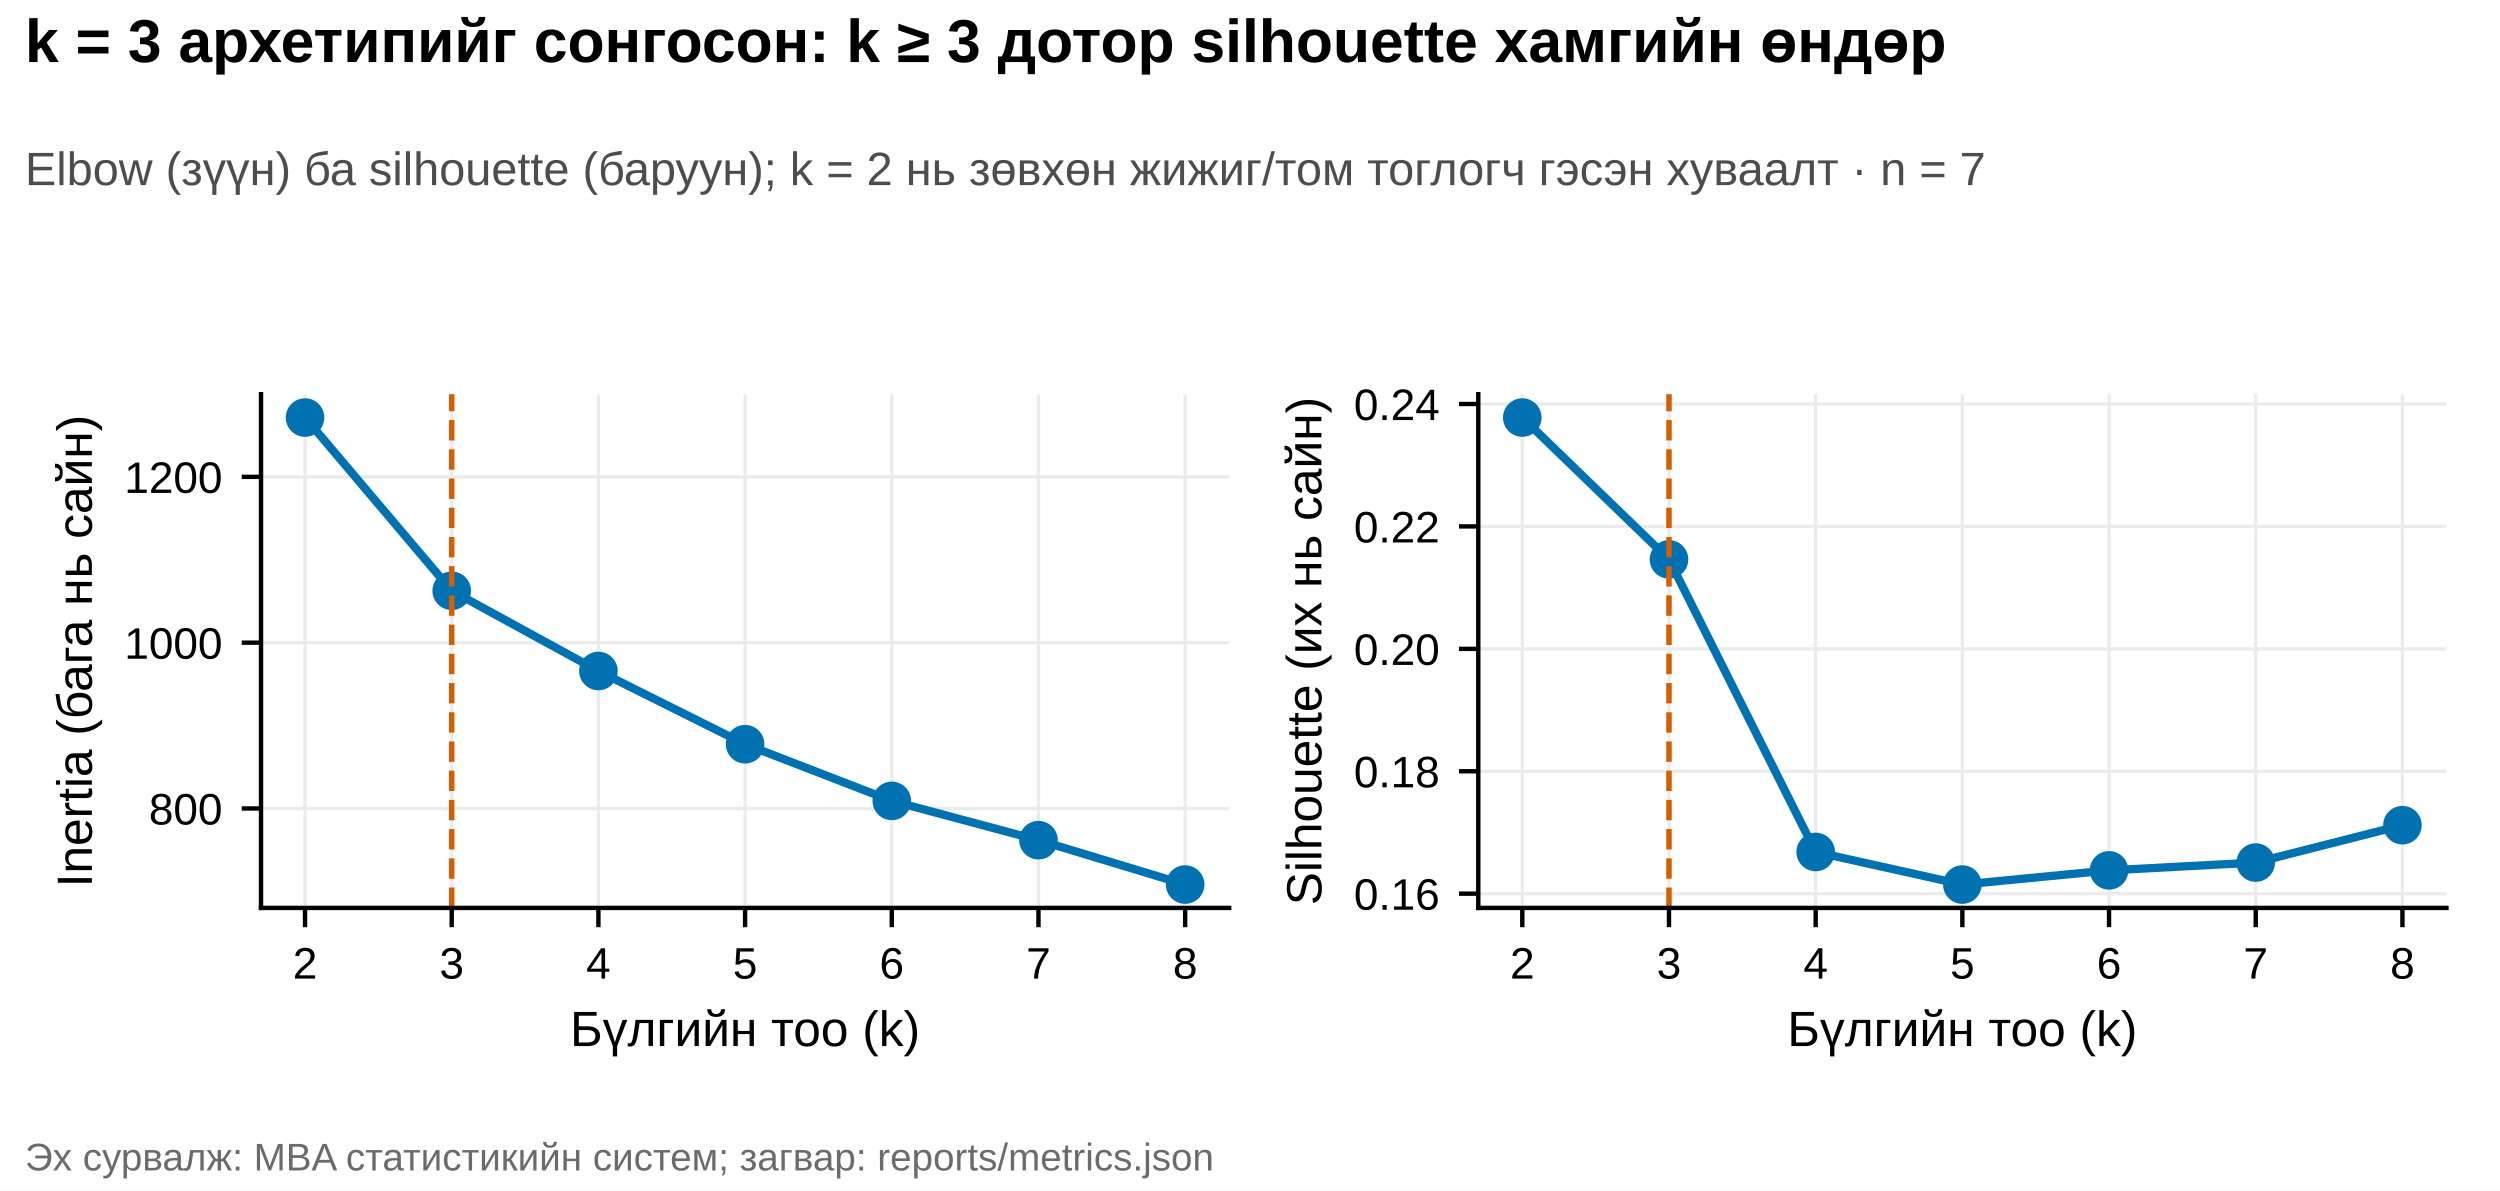
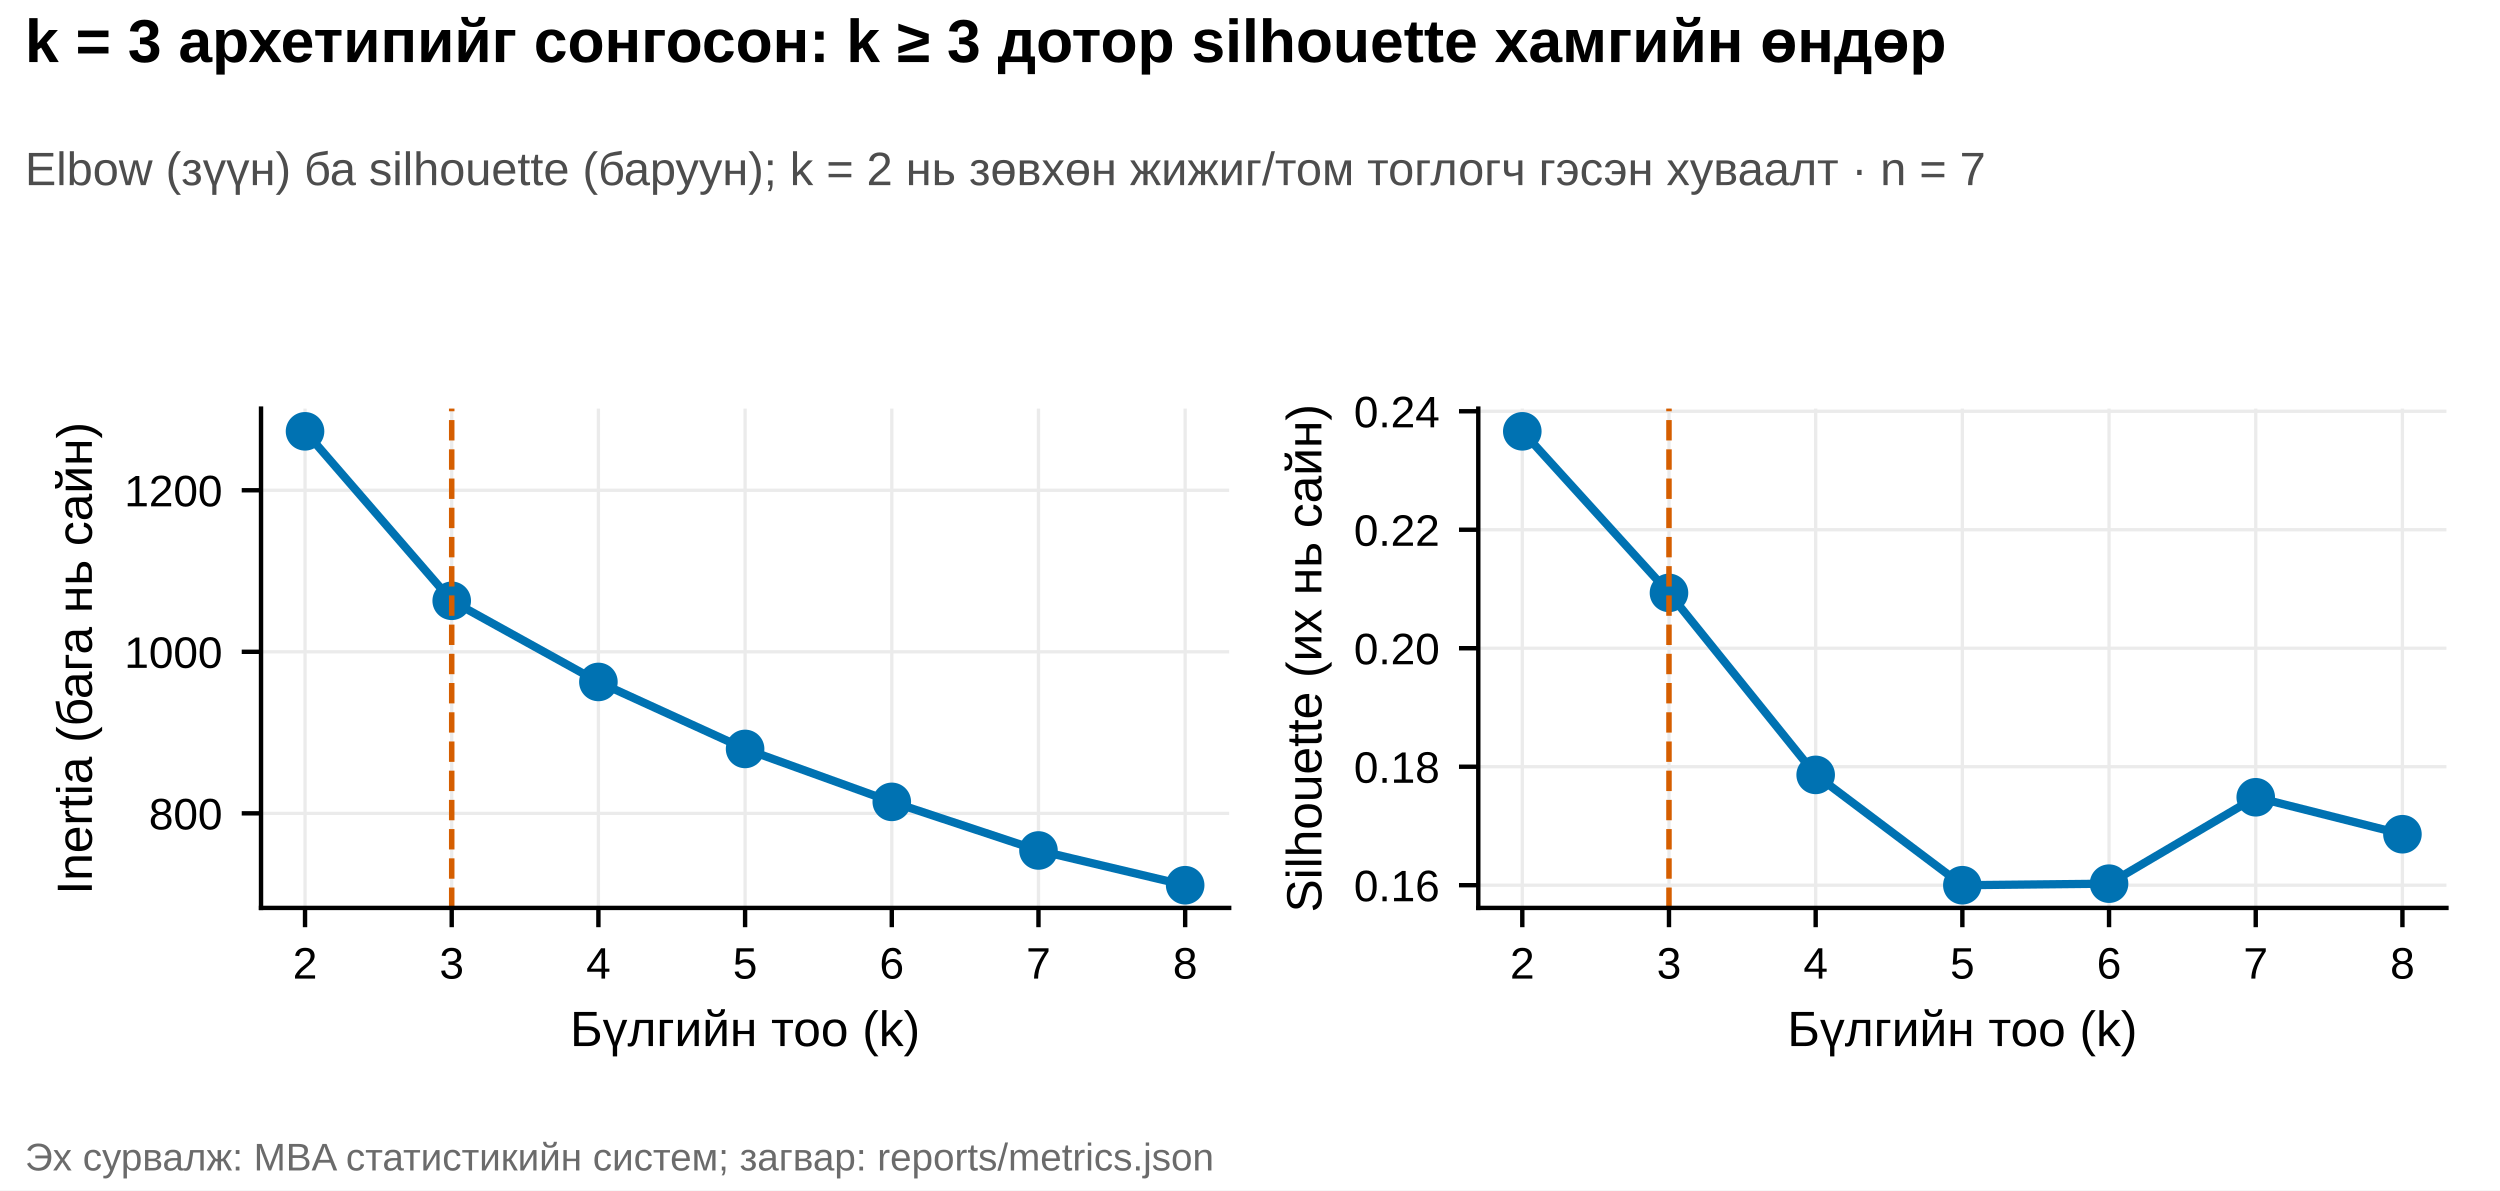
<svg xmlns="http://www.w3.org/2000/svg" xmlns:xlink="http://www.w3.org/1999/xlink" width="453.543pt" height="215.973pt" viewBox="0 0 453.543 215.973" version="1.1">
  <defs>
    <style type="text/css">*{stroke-linejoin: round; stroke-linecap: butt}</style>
  </defs>
  <g id="figure_1">
    <g id="patch_1">
      <path d="M 0 215.973  L 453.543 215.973  L 453.543 0  L 0 0  z " style="fill: #ffffff" />
    </g>
    <g id="axes_1">
      <g id="patch_2">
-         <path d="M 47.354 164.712  L 222.992 164.712  L 222.992 71.514  L 47.354 71.514  z " style="fill: #ffffff" />
+         <path d="M 47.354 164.712  L 222.992 164.712  L 222.992 74.131  L 47.354 74.131  z " style="fill: #ffffff" />
      </g>
      <g id="matplotlib.axis_1">
        <g id="xtick_1">
          <g id="line2d_1">
-             <path d="M 55.338 164.712  L 55.338 71.514  " clip-path="url(#p4c050ec0b5)" style="fill: none; stroke: #ebebeb; stroke-width: 0.6; stroke-linecap: square" />
+             <path d="M 55.338 164.712  L 55.338 74.131  " clip-path="url(#pa196e3a733)" style="fill: none; stroke: #ebebeb; stroke-width: 0.6; stroke-linecap: square" />
          </g>
          <g id="line2d_2">
            <defs>
              <path id="m3e27745aa3" d="M 0 0  L 0 3.5  " style="stroke: #000000; stroke-width: 0.8" />
            </defs>
            <g>
              <use xlink:href="#m3e27745aa3" x="55.338" y="164.712" style="stroke: #000000; stroke-width: 0.8" />
            </g>
          </g>
          <g id="text_1">
            <text style="font-size: 8px; font-family: 'Arial'; text-anchor: middle" x="55.338" y="177.536" transform="rotate(-0 55.33763 177.5358)">2</text>
          </g>
        </g>
        <g id="xtick_2">
          <g id="line2d_3">
-             <path d="M 81.949 164.712  L 81.949 71.514  " clip-path="url(#p4c050ec0b5)" style="fill: none; stroke: #ebebeb; stroke-width: 0.6; stroke-linecap: square" />
+             <path d="M 81.949 164.712  L 81.949 74.131  " clip-path="url(#pa196e3a733)" style="fill: none; stroke: #ebebeb; stroke-width: 0.6; stroke-linecap: square" />
          </g>
          <g id="line2d_4">
            <g>
              <use xlink:href="#m3e27745aa3" x="81.949" y="164.712" style="stroke: #000000; stroke-width: 0.8" />
            </g>
          </g>
          <g id="text_2">
            <text style="font-size: 8px; font-family: 'Arial'; text-anchor: middle" x="81.949" y="177.536" transform="rotate(-0 81.94945 177.5358)">3</text>
          </g>
        </g>
        <g id="xtick_3">
          <g id="line2d_5">
-             <path d="M 108.561 164.712  L 108.561 71.514  " clip-path="url(#p4c050ec0b5)" style="fill: none; stroke: #ebebeb; stroke-width: 0.6; stroke-linecap: square" />
+             <path d="M 108.561 164.712  L 108.561 74.131  " clip-path="url(#pa196e3a733)" style="fill: none; stroke: #ebebeb; stroke-width: 0.6; stroke-linecap: square" />
          </g>
          <g id="line2d_6">
            <g>
              <use xlink:href="#m3e27745aa3" x="108.561" y="164.712" style="stroke: #000000; stroke-width: 0.8" />
            </g>
          </g>
          <g id="text_3">
            <text style="font-size: 8px; font-family: 'Arial'; text-anchor: middle" x="108.561" y="177.536" transform="rotate(-0 108.5613 177.5358)">4</text>
          </g>
        </g>
        <g id="xtick_4">
          <g id="line2d_7">
-             <path d="M 135.173 164.712  L 135.173 71.514  " clip-path="url(#p4c050ec0b5)" style="fill: none; stroke: #ebebeb; stroke-width: 0.6; stroke-linecap: square" />
+             <path d="M 135.173 164.712  L 135.173 74.131  " clip-path="url(#pa196e3a733)" style="fill: none; stroke: #ebebeb; stroke-width: 0.6; stroke-linecap: square" />
          </g>
          <g id="line2d_8">
            <g>
              <use xlink:href="#m3e27745aa3" x="135.173" y="164.712" style="stroke: #000000; stroke-width: 0.8" />
            </g>
          </g>
          <g id="text_4">
            <text style="font-size: 8px; font-family: 'Arial'; text-anchor: middle" x="135.173" y="177.536" transform="rotate(-0 135.1731 177.5358)">5</text>
          </g>
        </g>
        <g id="xtick_5">
          <g id="line2d_9">
-             <path d="M 161.785 164.712  L 161.785 71.514  " clip-path="url(#p4c050ec0b5)" style="fill: none; stroke: #ebebeb; stroke-width: 0.6; stroke-linecap: square" />
+             <path d="M 161.785 164.712  L 161.785 74.131  " clip-path="url(#pa196e3a733)" style="fill: none; stroke: #ebebeb; stroke-width: 0.6; stroke-linecap: square" />
          </g>
          <g id="line2d_10">
            <g>
              <use xlink:href="#m3e27745aa3" x="161.785" y="164.712" style="stroke: #000000; stroke-width: 0.8" />
            </g>
          </g>
          <g id="text_5">
            <text style="font-size: 8px; font-family: 'Arial'; text-anchor: middle" x="161.785" y="177.536" transform="rotate(-0 161.7849 177.5358)">6</text>
          </g>
        </g>
        <g id="xtick_6">
          <g id="line2d_11">
-             <path d="M 188.397 164.712  L 188.397 71.514  " clip-path="url(#p4c050ec0b5)" style="fill: none; stroke: #ebebeb; stroke-width: 0.6; stroke-linecap: square" />
+             <path d="M 188.397 164.712  L 188.397 74.131  " clip-path="url(#pa196e3a733)" style="fill: none; stroke: #ebebeb; stroke-width: 0.6; stroke-linecap: square" />
          </g>
          <g id="line2d_12">
            <g>
              <use xlink:href="#m3e27745aa3" x="188.397" y="164.712" style="stroke: #000000; stroke-width: 0.8" />
            </g>
          </g>
          <g id="text_6">
            <text style="font-size: 8px; font-family: 'Arial'; text-anchor: middle" x="188.397" y="177.536" transform="rotate(-0 188.3968 177.5358)">7</text>
          </g>
        </g>
        <g id="xtick_7">
          <g id="line2d_13">
-             <path d="M 215.009 164.712  L 215.009 71.514  " clip-path="url(#p4c050ec0b5)" style="fill: none; stroke: #ebebeb; stroke-width: 0.6; stroke-linecap: square" />
+             <path d="M 215.009 164.712  L 215.009 74.131  " clip-path="url(#pa196e3a733)" style="fill: none; stroke: #ebebeb; stroke-width: 0.6; stroke-linecap: square" />
          </g>
          <g id="line2d_14">
            <g>
              <use xlink:href="#m3e27745aa3" x="215.009" y="164.712" style="stroke: #000000; stroke-width: 0.8" />
            </g>
          </g>
          <g id="text_7">
            <text style="font-size: 8px; font-family: 'Arial'; text-anchor: middle" x="215.009" y="177.536" transform="rotate(-0 215.0086 177.5358)">8</text>
          </g>
        </g>
        <g id="text_8">
          <text style="font-size: 9px; font-family: 'Arial'; text-anchor: middle" x="135.173" y="189.772" transform="rotate(-0 135.1731 189.7717)">Бүлгийн тоо (k)</text>
        </g>
      </g>
      <g id="matplotlib.axis_2">
        <g id="ytick_1">
          <g id="line2d_15">
-             <path d="M 47.354 146.669  L 222.992 146.669  " clip-path="url(#p4c050ec0b5)" style="fill: none; stroke: #ebebeb; stroke-width: 0.6; stroke-linecap: square" />
+             <path d="M 47.354 147.557  L 222.992 147.557  " clip-path="url(#pa196e3a733)" style="fill: none; stroke: #ebebeb; stroke-width: 0.6; stroke-linecap: square" />
          </g>
          <g id="line2d_16">
            <defs>
              <path id="m46538852f3" d="M 0 0  L -3.5 0  " style="stroke: #000000; stroke-width: 0.8" />
            </defs>
            <g>
-               <use xlink:href="#m46538852f3" x="47.354" y="146.669" style="stroke: #000000; stroke-width: 0.8" />
+               <use xlink:href="#m46538852f3" x="47.354" y="147.557" style="stroke: #000000; stroke-width: 0.8" />
            </g>
          </g>
          <g id="text_9">
-             <text style="font-size: 8px; font-family: 'Arial'; text-anchor: end" x="40.354" y="149.582" transform="rotate(-0 40.35408 149.5816)">800</text>
+             <text style="font-size: 8px; font-family: 'Arial'; text-anchor: end" x="40.354" y="150.47" transform="rotate(-0 40.35408 150.4695)">800</text>
          </g>
        </g>
        <g id="ytick_2">
          <g id="line2d_17">
-             <path d="M 47.354 116.59  L 222.992 116.59  " clip-path="url(#p4c050ec0b5)" style="fill: none; stroke: #ebebeb; stroke-width: 0.6; stroke-linecap: square" />
+             <path d="M 47.354 118.251  L 222.992 118.251  " clip-path="url(#pa196e3a733)" style="fill: none; stroke: #ebebeb; stroke-width: 0.6; stroke-linecap: square" />
          </g>
          <g id="line2d_18">
            <g>
-               <use xlink:href="#m46538852f3" x="47.354" y="116.59" style="stroke: #000000; stroke-width: 0.8" />
+               <use xlink:href="#m46538852f3" x="47.354" y="118.251" style="stroke: #000000; stroke-width: 0.8" />
            </g>
          </g>
          <g id="text_10">
-             <text style="font-size: 8px; font-family: 'Arial'; text-anchor: end" x="40.354" y="119.502" transform="rotate(-0 40.35408 119.5022)">1000</text>
+             <text style="font-size: 8px; font-family: 'Arial'; text-anchor: end" x="40.354" y="121.163" transform="rotate(-0 40.35408 121.1633)">1000</text>
          </g>
        </g>
        <g id="ytick_3">
          <g id="line2d_19">
-             <path d="M 47.354 86.511  L 222.992 86.511  " clip-path="url(#p4c050ec0b5)" style="fill: none; stroke: #ebebeb; stroke-width: 0.6; stroke-linecap: square" />
+             <path d="M 47.354 88.945  L 222.992 88.945  " clip-path="url(#pa196e3a733)" style="fill: none; stroke: #ebebeb; stroke-width: 0.6; stroke-linecap: square" />
          </g>
          <g id="line2d_20">
            <g>
-               <use xlink:href="#m46538852f3" x="47.354" y="86.511" style="stroke: #000000; stroke-width: 0.8" />
+               <use xlink:href="#m46538852f3" x="47.354" y="88.945" style="stroke: #000000; stroke-width: 0.8" />
            </g>
          </g>
          <g id="text_11">
-             <text style="font-size: 8px; font-family: 'Arial'; text-anchor: end" x="40.354" y="89.423" transform="rotate(-0 40.35408 89.42284)">1200</text>
+             <text style="font-size: 8px; font-family: 'Arial'; text-anchor: end" x="40.354" y="91.857" transform="rotate(-0 40.35408 91.85705)">1200</text>
          </g>
        </g>
        <g id="text_12">
-           <text style="font-size: 9px; font-family: 'Arial'; text-anchor: middle" x="16.665" y="118.113" transform="rotate(-90 16.66486 118.113)">Inertia (бага нь сайн)</text>
+           <text style="font-size: 9px; font-family: 'Arial'; text-anchor: middle" x="16.665" y="119.421" transform="rotate(-90 16.66486 119.4214)">Inertia (бага нь сайн)</text>
        </g>
      </g>
      <g id="line2d_21">
-         <path d="M 55.338 75.751  L 81.949 107.175  L 108.561 121.73  L 135.173 135.013  L 161.785 145.295  L 188.397 152.422  L 215.009 160.475  " clip-path="url(#p4c050ec0b5)" style="fill: none; stroke: #0072b2; stroke-width: 1.5; stroke-linecap: square" />
+         <path d="M 55.338 78.249  L 81.949 108.996  L 108.561 123.717  L 135.173 135.87  L 161.785 145.474  L 188.397 154.291  L 215.009 160.594  " clip-path="url(#pa196e3a733)" style="fill: none; stroke: #0072b2; stroke-width: 1.5; stroke-linecap: square" />
        <defs>
          <path id="m029dcdf7d8" d="M 0 3  C 0.796 3 1.559 2.684 2.121 2.121  C 2.684 1.559 3 0.796 3 0  C 3 -0.796 2.684 -1.559 2.121 -2.121  C 1.559 -2.684 0.796 -3 0 -3  C -0.796 -3 -1.559 -2.684 -2.121 -2.121  C -2.684 -1.559 -3 -0.796 -3 0  C -3 0.796 -2.684 1.559 -2.121 2.121  C -1.559 2.684 -0.796 3 0 3  z " style="stroke: #0072b2" />
        </defs>
-         <g clip-path="url(#p4c050ec0b5)">
-           <use xlink:href="#m029dcdf7d8" x="55.338" y="75.751" style="fill: #0072b2; stroke: #0072b2" />
-           <use xlink:href="#m029dcdf7d8" x="81.949" y="107.175" style="fill: #0072b2; stroke: #0072b2" />
-           <use xlink:href="#m029dcdf7d8" x="108.561" y="121.73" style="fill: #0072b2; stroke: #0072b2" />
-           <use xlink:href="#m029dcdf7d8" x="135.173" y="135.013" style="fill: #0072b2; stroke: #0072b2" />
-           <use xlink:href="#m029dcdf7d8" x="161.785" y="145.295" style="fill: #0072b2; stroke: #0072b2" />
-           <use xlink:href="#m029dcdf7d8" x="188.397" y="152.422" style="fill: #0072b2; stroke: #0072b2" />
-           <use xlink:href="#m029dcdf7d8" x="215.009" y="160.475" style="fill: #0072b2; stroke: #0072b2" />
+         <g clip-path="url(#pa196e3a733)">
+           <use xlink:href="#m029dcdf7d8" x="55.338" y="78.249" style="fill: #0072b2; stroke: #0072b2" />
+           <use xlink:href="#m029dcdf7d8" x="81.949" y="108.996" style="fill: #0072b2; stroke: #0072b2" />
+           <use xlink:href="#m029dcdf7d8" x="108.561" y="123.717" style="fill: #0072b2; stroke: #0072b2" />
+           <use xlink:href="#m029dcdf7d8" x="135.173" y="135.87" style="fill: #0072b2; stroke: #0072b2" />
+           <use xlink:href="#m029dcdf7d8" x="161.785" y="145.474" style="fill: #0072b2; stroke: #0072b2" />
+           <use xlink:href="#m029dcdf7d8" x="188.397" y="154.291" style="fill: #0072b2; stroke: #0072b2" />
+           <use xlink:href="#m029dcdf7d8" x="215.009" y="160.594" style="fill: #0072b2; stroke: #0072b2" />
        </g>
      </g>
      <g id="line2d_22">
-         <path d="M 81.949 164.712  L 81.949 71.514  " clip-path="url(#p4c050ec0b5)" style="fill: none; stroke-dasharray: 3.7,1.6; stroke-dashoffset: 0; stroke: #d55e00" />
+         <path d="M 81.949 164.712  L 81.949 74.131  " clip-path="url(#pa196e3a733)" style="fill: none; stroke-dasharray: 3.7,1.6; stroke-dashoffset: 0; stroke: #d55e00" />
      </g>
      <g id="patch_3">
-         <path d="M 47.354 164.712  L 47.354 71.514  " style="fill: none; stroke: #000000; stroke-width: 0.8; stroke-linejoin: miter; stroke-linecap: square" />
+         <path d="M 47.354 164.712  L 47.354 74.131  " style="fill: none; stroke: #000000; stroke-width: 0.8; stroke-linejoin: miter; stroke-linecap: square" />
      </g>
      <g id="patch_4">
        <path d="M 47.354 164.712  L 222.992 164.712  " style="fill: none; stroke: #000000; stroke-width: 0.8; stroke-linejoin: miter; stroke-linecap: square" />
      </g>
    </g>
    <g id="axes_2">
      <g id="patch_5">
-         <path d="M 268.186 164.712  L 443.825 164.712  L 443.825 71.514  L 268.186 71.514  z " style="fill: #ffffff" />
+         <path d="M 268.186 164.712  L 443.825 164.712  L 443.825 74.131  L 268.186 74.131  z " style="fill: #ffffff" />
      </g>
      <g id="matplotlib.axis_3">
        <g id="xtick_8">
          <g id="line2d_23">
-             <path d="M 276.17 164.712  L 276.17 71.514  " clip-path="url(#pbc0edf8eca)" style="fill: none; stroke: #ebebeb; stroke-width: 0.6; stroke-linecap: square" />
+             <path d="M 276.17 164.712  L 276.17 74.131  " clip-path="url(#p58019a4272)" style="fill: none; stroke: #ebebeb; stroke-width: 0.6; stroke-linecap: square" />
          </g>
          <g id="line2d_24">
            <g>
              <use xlink:href="#m3e27745aa3" x="276.17" y="164.712" style="stroke: #000000; stroke-width: 0.8" />
            </g>
          </g>
          <g id="text_13">
            <text style="font-size: 8px; font-family: 'Arial'; text-anchor: middle" x="276.17" y="177.536" transform="rotate(-0 276.17 177.5358)">2</text>
          </g>
        </g>
        <g id="xtick_9">
          <g id="line2d_25">
-             <path d="M 302.782 164.712  L 302.782 71.514  " clip-path="url(#pbc0edf8eca)" style="fill: none; stroke: #ebebeb; stroke-width: 0.6; stroke-linecap: square" />
+             <path d="M 302.782 164.712  L 302.782 74.131  " clip-path="url(#p58019a4272)" style="fill: none; stroke: #ebebeb; stroke-width: 0.6; stroke-linecap: square" />
          </g>
          <g id="line2d_26">
            <g>
              <use xlink:href="#m3e27745aa3" x="302.782" y="164.712" style="stroke: #000000; stroke-width: 0.8" />
            </g>
          </g>
          <g id="text_14">
            <text style="font-size: 8px; font-family: 'Arial'; text-anchor: middle" x="302.782" y="177.536" transform="rotate(-0 302.7818 177.5358)">3</text>
          </g>
        </g>
        <g id="xtick_10">
          <g id="line2d_27">
-             <path d="M 329.394 164.712  L 329.394 71.514  " clip-path="url(#pbc0edf8eca)" style="fill: none; stroke: #ebebeb; stroke-width: 0.6; stroke-linecap: square" />
+             <path d="M 329.394 164.712  L 329.394 74.131  " clip-path="url(#p58019a4272)" style="fill: none; stroke: #ebebeb; stroke-width: 0.6; stroke-linecap: square" />
          </g>
          <g id="line2d_28">
            <g>
              <use xlink:href="#m3e27745aa3" x="329.394" y="164.712" style="stroke: #000000; stroke-width: 0.8" />
            </g>
          </g>
          <g id="text_15">
            <text style="font-size: 8px; font-family: 'Arial'; text-anchor: middle" x="329.394" y="177.536" transform="rotate(-0 329.3937 177.5358)">4</text>
          </g>
        </g>
        <g id="xtick_11">
          <g id="line2d_29">
-             <path d="M 356.005 164.712  L 356.005 71.514  " clip-path="url(#pbc0edf8eca)" style="fill: none; stroke: #ebebeb; stroke-width: 0.6; stroke-linecap: square" />
+             <path d="M 356.005 164.712  L 356.005 74.131  " clip-path="url(#p58019a4272)" style="fill: none; stroke: #ebebeb; stroke-width: 0.6; stroke-linecap: square" />
          </g>
          <g id="line2d_30">
            <g>
              <use xlink:href="#m3e27745aa3" x="356.005" y="164.712" style="stroke: #000000; stroke-width: 0.8" />
            </g>
          </g>
          <g id="text_16">
            <text style="font-size: 8px; font-family: 'Arial'; text-anchor: middle" x="356.005" y="177.536" transform="rotate(-0 356.0055 177.5358)">5</text>
          </g>
        </g>
        <g id="xtick_12">
          <g id="line2d_31">
-             <path d="M 382.617 164.712  L 382.617 71.514  " clip-path="url(#pbc0edf8eca)" style="fill: none; stroke: #ebebeb; stroke-width: 0.6; stroke-linecap: square" />
+             <path d="M 382.617 164.712  L 382.617 74.131  " clip-path="url(#p58019a4272)" style="fill: none; stroke: #ebebeb; stroke-width: 0.6; stroke-linecap: square" />
          </g>
          <g id="line2d_32">
            <g>
              <use xlink:href="#m3e27745aa3" x="382.617" y="164.712" style="stroke: #000000; stroke-width: 0.8" />
            </g>
          </g>
          <g id="text_17">
            <text style="font-size: 8px; font-family: 'Arial'; text-anchor: middle" x="382.617" y="177.536" transform="rotate(-0 382.6173 177.5358)">6</text>
          </g>
        </g>
        <g id="xtick_13">
          <g id="line2d_33">
-             <path d="M 409.229 164.712  L 409.229 71.514  " clip-path="url(#pbc0edf8eca)" style="fill: none; stroke: #ebebeb; stroke-width: 0.6; stroke-linecap: square" />
+             <path d="M 409.229 164.712  L 409.229 74.131  " clip-path="url(#p58019a4272)" style="fill: none; stroke: #ebebeb; stroke-width: 0.6; stroke-linecap: square" />
          </g>
          <g id="line2d_34">
            <g>
              <use xlink:href="#m3e27745aa3" x="409.229" y="164.712" style="stroke: #000000; stroke-width: 0.8" />
            </g>
          </g>
          <g id="text_18">
            <text style="font-size: 8px; font-family: 'Arial'; text-anchor: middle" x="409.229" y="177.536" transform="rotate(-0 409.2291 177.5358)">7</text>
          </g>
        </g>
        <g id="xtick_14">
          <g id="line2d_35">
-             <path d="M 435.841 164.712  L 435.841 71.514  " clip-path="url(#pbc0edf8eca)" style="fill: none; stroke: #ebebeb; stroke-width: 0.6; stroke-linecap: square" />
+             <path d="M 435.841 164.712  L 435.841 74.131  " clip-path="url(#p58019a4272)" style="fill: none; stroke: #ebebeb; stroke-width: 0.6; stroke-linecap: square" />
          </g>
          <g id="line2d_36">
            <g>
              <use xlink:href="#m3e27745aa3" x="435.841" y="164.712" style="stroke: #000000; stroke-width: 0.8" />
            </g>
          </g>
          <g id="text_19">
            <text style="font-size: 8px; font-family: 'Arial'; text-anchor: middle" x="435.841" y="177.536" transform="rotate(-0 435.841 177.5358)">8</text>
          </g>
        </g>
        <g id="text_20">
          <text style="font-size: 9px; font-family: 'Arial'; text-anchor: middle" x="356.005" y="189.772" transform="rotate(-0 356.0055 189.7717)">Бүлгийн тоо (k)</text>
        </g>
      </g>
      <g id="matplotlib.axis_4">
        <g id="ytick_4">
          <g id="line2d_37">
-             <path d="M 268.186 162.131  L 443.825 162.131  " clip-path="url(#pbc0edf8eca)" style="fill: none; stroke: #ebebeb; stroke-width: 0.6; stroke-linecap: square" />
+             <path d="M 268.186 160.588  L 443.825 160.588  " clip-path="url(#p58019a4272)" style="fill: none; stroke: #ebebeb; stroke-width: 0.6; stroke-linecap: square" />
          </g>
          <g id="line2d_38">
            <g>
-               <use xlink:href="#m46538852f3" x="268.186" y="162.131" style="stroke: #000000; stroke-width: 0.8" />
+               <use xlink:href="#m46538852f3" x="268.186" y="160.588" style="stroke: #000000; stroke-width: 0.8" />
            </g>
          </g>
          <g id="text_21">
-             <text style="font-size: 8px; font-family: 'Arial'; text-anchor: end" x="261.186" y="165.043" transform="rotate(-0 261.1865 165.0431)">0.16</text>
+             <text style="font-size: 8px; font-family: 'Arial'; text-anchor: end" x="261.186" y="163.5" transform="rotate(-0 261.1865 163.5004)">0.16</text>
          </g>
        </g>
        <g id="ytick_5">
          <g id="line2d_39">
-             <path d="M 268.186 139.922  L 443.825 139.922  " clip-path="url(#pbc0edf8eca)" style="fill: none; stroke: #ebebeb; stroke-width: 0.6; stroke-linecap: square" />
+             <path d="M 268.186 139.094  L 443.825 139.094  " clip-path="url(#p58019a4272)" style="fill: none; stroke: #ebebeb; stroke-width: 0.6; stroke-linecap: square" />
          </g>
          <g id="line2d_40">
            <g>
-               <use xlink:href="#m46538852f3" x="268.186" y="139.922" style="stroke: #000000; stroke-width: 0.8" />
+               <use xlink:href="#m46538852f3" x="268.186" y="139.094" style="stroke: #000000; stroke-width: 0.8" />
            </g>
          </g>
          <g id="text_22">
-             <text style="font-size: 8px; font-family: 'Arial'; text-anchor: end" x="261.186" y="142.834" transform="rotate(-0 261.1865 142.8339)">0.18</text>
+             <text style="font-size: 8px; font-family: 'Arial'; text-anchor: end" x="261.186" y="142.006" transform="rotate(-0 261.1865 142.0063)">0.18</text>
          </g>
        </g>
        <g id="ytick_6">
          <g id="line2d_41">
-             <path d="M 268.186 117.713  L 443.825 117.713  " clip-path="url(#pbc0edf8eca)" style="fill: none; stroke: #ebebeb; stroke-width: 0.6; stroke-linecap: square" />
+             <path d="M 268.186 117.6  L 443.825 117.6  " clip-path="url(#p58019a4272)" style="fill: none; stroke: #ebebeb; stroke-width: 0.6; stroke-linecap: square" />
          </g>
          <g id="line2d_42">
            <g>
-               <use xlink:href="#m46538852f3" x="268.186" y="117.713" style="stroke: #000000; stroke-width: 0.8" />
+               <use xlink:href="#m46538852f3" x="268.186" y="117.6" style="stroke: #000000; stroke-width: 0.8" />
            </g>
          </g>
          <g id="text_23">
-             <text style="font-size: 8px; font-family: 'Arial'; text-anchor: end" x="261.186" y="120.625" transform="rotate(-0 261.1865 120.6247)">0.20</text>
+             <text style="font-size: 8px; font-family: 'Arial'; text-anchor: end" x="261.186" y="120.512" transform="rotate(-0 261.1865 120.5122)">0.20</text>
          </g>
        </g>
        <g id="ytick_7">
          <g id="line2d_43">
-             <path d="M 268.186 95.503  L 443.825 95.503  " clip-path="url(#pbc0edf8eca)" style="fill: none; stroke: #ebebeb; stroke-width: 0.6; stroke-linecap: square" />
+             <path d="M 268.186 96.106  L 443.825 96.106  " clip-path="url(#p58019a4272)" style="fill: none; stroke: #ebebeb; stroke-width: 0.6; stroke-linecap: square" />
          </g>
          <g id="line2d_44">
            <g>
-               <use xlink:href="#m46538852f3" x="268.186" y="95.503" style="stroke: #000000; stroke-width: 0.8" />
+               <use xlink:href="#m46538852f3" x="268.186" y="96.106" style="stroke: #000000; stroke-width: 0.8" />
            </g>
          </g>
          <g id="text_24">
-             <text style="font-size: 8px; font-family: 'Arial'; text-anchor: end" x="261.186" y="98.416" transform="rotate(-0 261.1865 98.41556)">0.22</text>
+             <text style="font-size: 8px; font-family: 'Arial'; text-anchor: end" x="261.186" y="99.018" transform="rotate(-0 261.1865 99.0181)">0.22</text>
          </g>
        </g>
        <g id="ytick_8">
          <g id="line2d_45">
-             <path d="M 268.186 73.294  L 443.825 73.294  " clip-path="url(#pbc0edf8eca)" style="fill: none; stroke: #ebebeb; stroke-width: 0.6; stroke-linecap: square" />
+             <path d="M 268.186 74.612  L 443.825 74.612  " clip-path="url(#p58019a4272)" style="fill: none; stroke: #ebebeb; stroke-width: 0.6; stroke-linecap: square" />
          </g>
          <g id="line2d_46">
            <g>
-               <use xlink:href="#m46538852f3" x="268.186" y="73.294" style="stroke: #000000; stroke-width: 0.8" />
+               <use xlink:href="#m46538852f3" x="268.186" y="74.612" style="stroke: #000000; stroke-width: 0.8" />
            </g>
          </g>
          <g id="text_25">
-             <text style="font-size: 8px; font-family: 'Arial'; text-anchor: end" x="261.186" y="76.206" transform="rotate(-0 261.1865 76.20638)">0.24</text>
+             <text style="font-size: 8px; font-family: 'Arial'; text-anchor: end" x="261.186" y="77.524" transform="rotate(-0 261.1865 77.524)">0.24</text>
          </g>
        </g>
        <g id="text_26">
-           <text style="font-size: 9px; font-family: 'Arial'; text-anchor: middle" x="239.724" y="118.113" transform="rotate(-90 239.7235 118.113)">Silhouette (их нь сайн)</text>
+           <text style="font-size: 9px; font-family: 'Arial'; text-anchor: middle" x="239.724" y="119.421" transform="rotate(-90 239.7235 119.4214)">Silhouette (их нь сайн)</text>
        </g>
      </g>
      <g id="line2d_47">
-         <path d="M 276.17 75.751  L 302.782 101.485  L 329.394 154.564  L 356.005 160.475  L 382.617 157.897  L 409.229 156.482  L 435.841 149.704  " clip-path="url(#pbc0edf8eca)" style="fill: none; stroke: #0072b2; stroke-width: 1.5; stroke-linecap: square" />
-         <g clip-path="url(#pbc0edf8eca)">
-           <use xlink:href="#m029dcdf7d8" x="276.17" y="75.751" style="fill: #0072b2; stroke: #0072b2" />
-           <use xlink:href="#m029dcdf7d8" x="302.782" y="101.485" style="fill: #0072b2; stroke: #0072b2" />
-           <use xlink:href="#m029dcdf7d8" x="329.394" y="154.564" style="fill: #0072b2; stroke: #0072b2" />
-           <use xlink:href="#m029dcdf7d8" x="356.005" y="160.475" style="fill: #0072b2; stroke: #0072b2" />
-           <use xlink:href="#m029dcdf7d8" x="382.617" y="157.897" style="fill: #0072b2; stroke: #0072b2" />
-           <use xlink:href="#m029dcdf7d8" x="409.229" y="156.482" style="fill: #0072b2; stroke: #0072b2" />
-           <use xlink:href="#m029dcdf7d8" x="435.841" y="149.704" style="fill: #0072b2; stroke: #0072b2" />
+         <path d="M 276.17 78.249  L 302.782 107.56  L 329.394 140.578  L 356.005 160.594  L 382.617 160.313  L 409.229 144.637  L 435.841 151.343  " clip-path="url(#p58019a4272)" style="fill: none; stroke: #0072b2; stroke-width: 1.5; stroke-linecap: square" />
+         <g clip-path="url(#p58019a4272)">
+           <use xlink:href="#m029dcdf7d8" x="276.17" y="78.249" style="fill: #0072b2; stroke: #0072b2" />
+           <use xlink:href="#m029dcdf7d8" x="302.782" y="107.56" style="fill: #0072b2; stroke: #0072b2" />
+           <use xlink:href="#m029dcdf7d8" x="329.394" y="140.578" style="fill: #0072b2; stroke: #0072b2" />
+           <use xlink:href="#m029dcdf7d8" x="356.005" y="160.594" style="fill: #0072b2; stroke: #0072b2" />
+           <use xlink:href="#m029dcdf7d8" x="382.617" y="160.313" style="fill: #0072b2; stroke: #0072b2" />
+           <use xlink:href="#m029dcdf7d8" x="409.229" y="144.637" style="fill: #0072b2; stroke: #0072b2" />
+           <use xlink:href="#m029dcdf7d8" x="435.841" y="151.343" style="fill: #0072b2; stroke: #0072b2" />
        </g>
      </g>
      <g id="line2d_48">
-         <path d="M 302.782 164.712  L 302.782 71.514  " clip-path="url(#pbc0edf8eca)" style="fill: none; stroke-dasharray: 3.7,1.6; stroke-dashoffset: 0; stroke: #d55e00" />
+         <path d="M 302.782 164.712  L 302.782 74.131  " clip-path="url(#p58019a4272)" style="fill: none; stroke-dasharray: 3.7,1.6; stroke-dashoffset: 0; stroke: #d55e00" />
      </g>
      <g id="patch_6">
-         <path d="M 268.186 164.712  L 268.186 71.514  " style="fill: none; stroke: #000000; stroke-width: 0.8; stroke-linejoin: miter; stroke-linecap: square" />
+         <path d="M 268.186 164.712  L 268.186 74.131  " style="fill: none; stroke: #000000; stroke-width: 0.8; stroke-linejoin: miter; stroke-linecap: square" />
      </g>
      <g id="patch_7">
        <path d="M 268.186 164.712  L 443.825 164.712  " style="fill: none; stroke: #000000; stroke-width: 0.8; stroke-linejoin: miter; stroke-linecap: square" />
      </g>
    </g>
    <g id="text_27">
      <text style="font-weight: 700; font-size: 11px; font-family: 'Arial'; text-anchor: start" x="4.535" y="11.258" transform="rotate(-0 4.535433 11.25756)">k = 3 архетипийг сонгосон: k ≥ 3 дотор silhouette хамгийн өндөр</text>
    </g>
    <g id="text_28">
      <text style="font-size: 8.5px; font-family: 'Arial'; text-anchor: start; fill: #4d4d4d" x="4.535" y="33.587" transform="rotate(-0 4.535433 33.58682)">Elbow (зүүн) ба silhouette (баруун); k = 2 нь зөвхөн жижиг/том тоглогч гэсэн хуваалт · n = 7</text>
    </g>
    <g id="text_29">
      <text style="font-size: 7px; font-family: 'Arial'; text-anchor: start; fill: #6b6b6b" x="4.535" y="212.34" transform="rotate(-0 4.535433 212.34)">Эх сурвалж: MBA статистикийн систем; загвар: reports/metrics.json</text>
    </g>
  </g>
  <defs>
-     <clipPath id="p4c050ec0b5">
-       <rect x="47.354" y="71.514" width="175.638" height="93.197" />
+     <clipPath id="pa196e3a733">
+       <rect x="47.354" y="74.131" width="175.638" height="90.58" />
    </clipPath>
-     <clipPath id="pbc0edf8eca">
-       <rect x="268.186" y="71.514" width="175.638" height="93.197" />
+     <clipPath id="p58019a4272">
+       <rect x="268.186" y="74.131" width="175.638" height="90.58" />
    </clipPath>
  </defs>
</svg>
